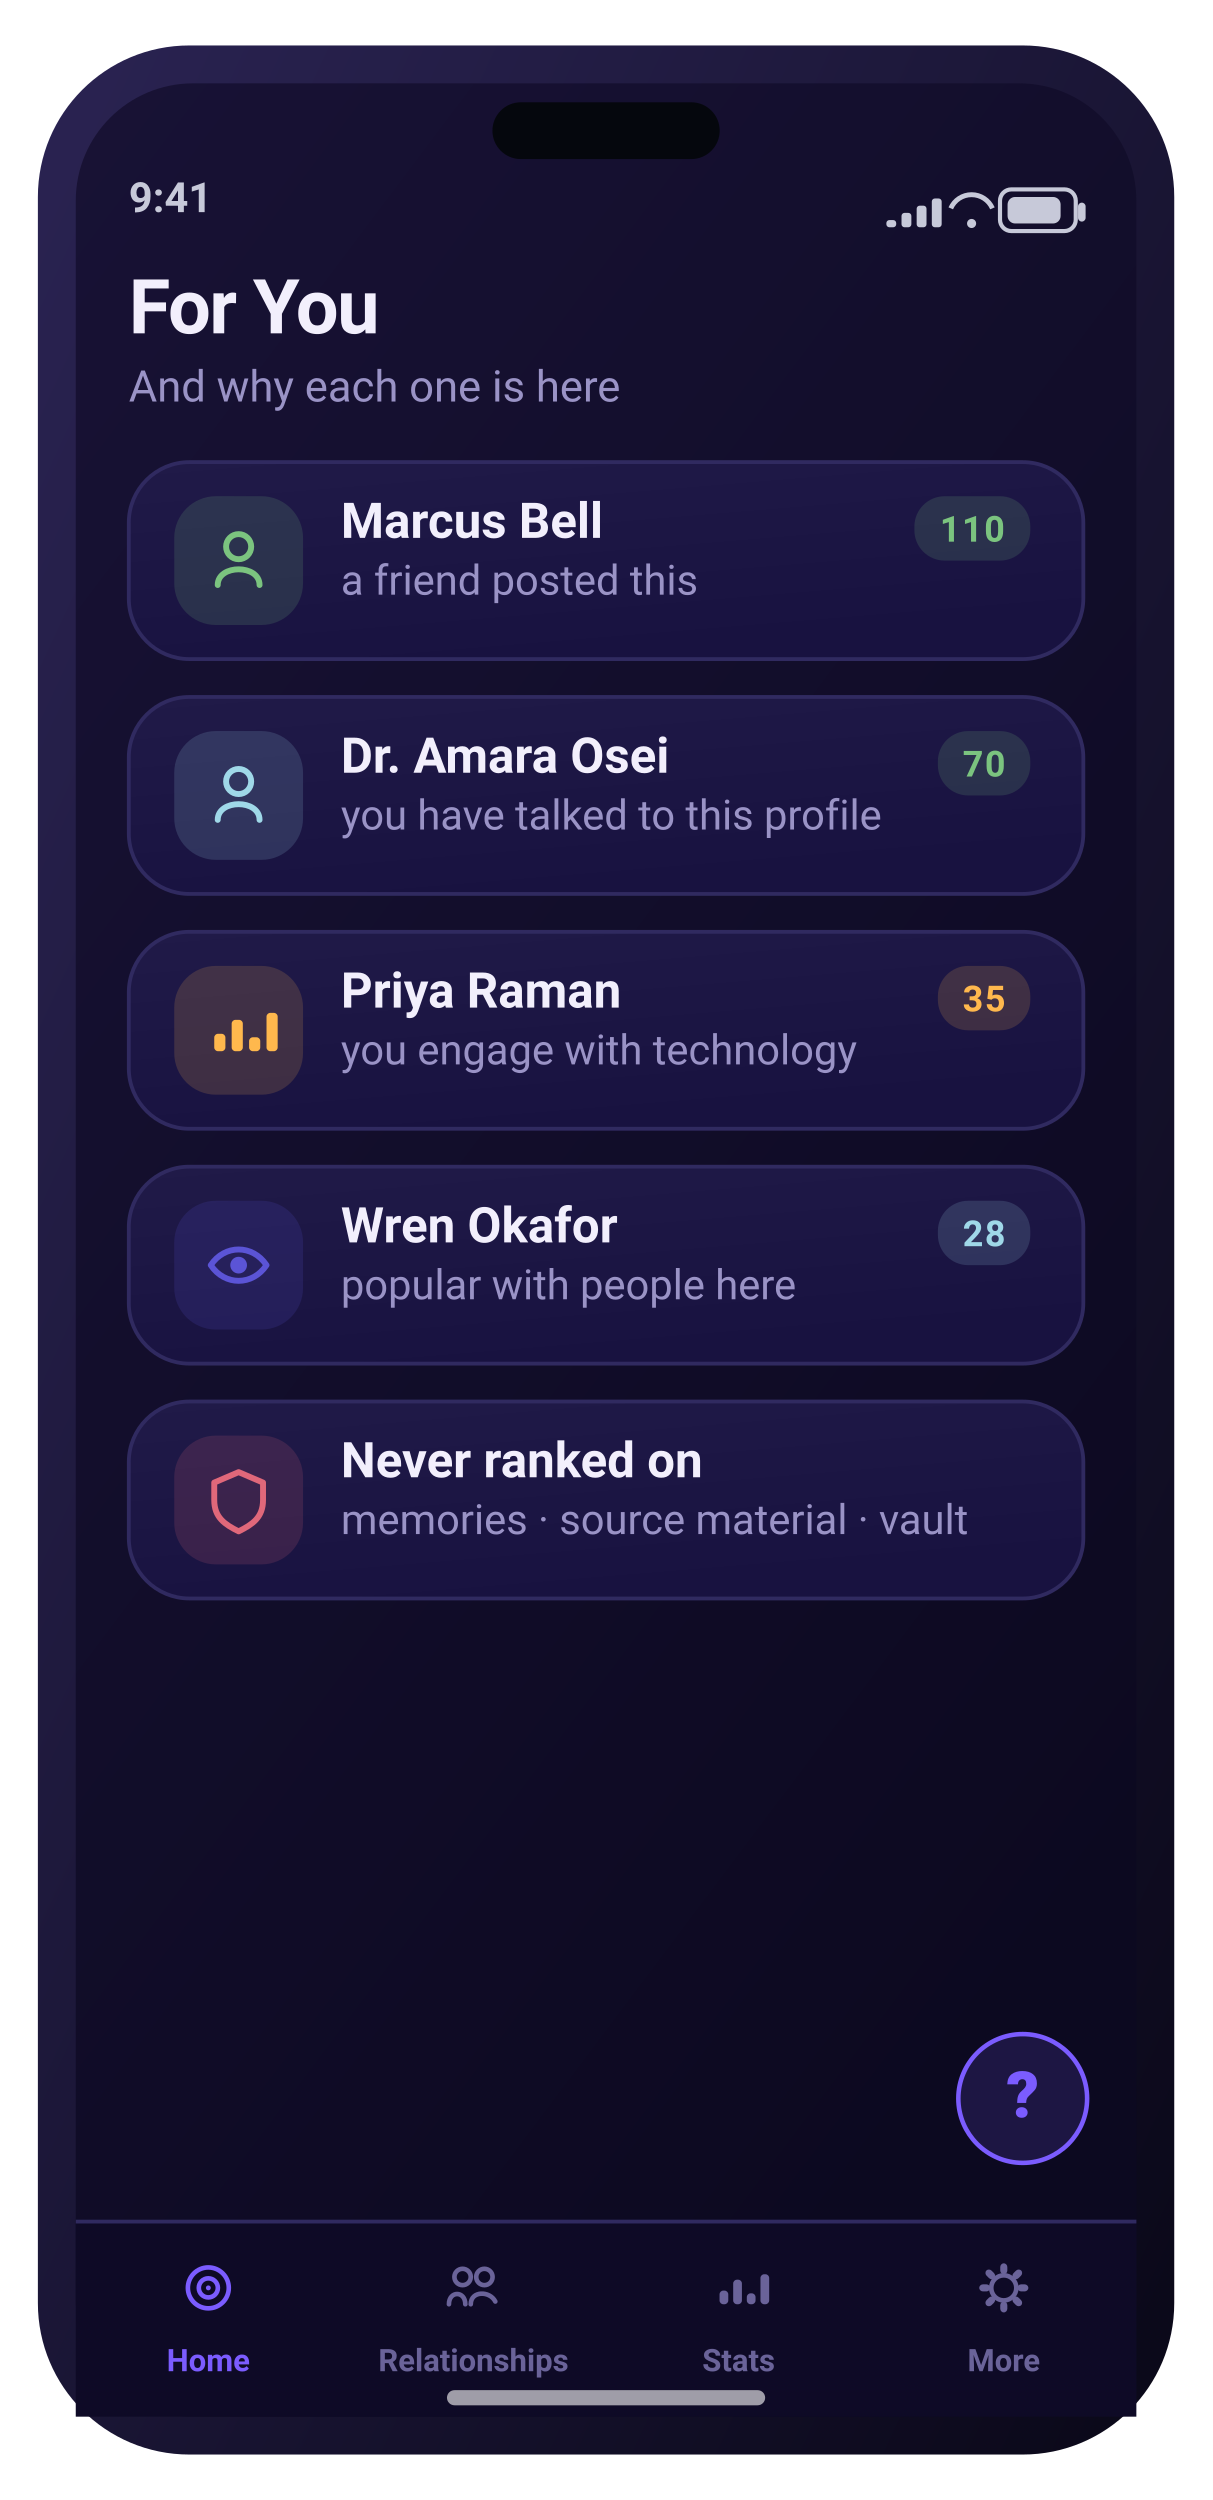
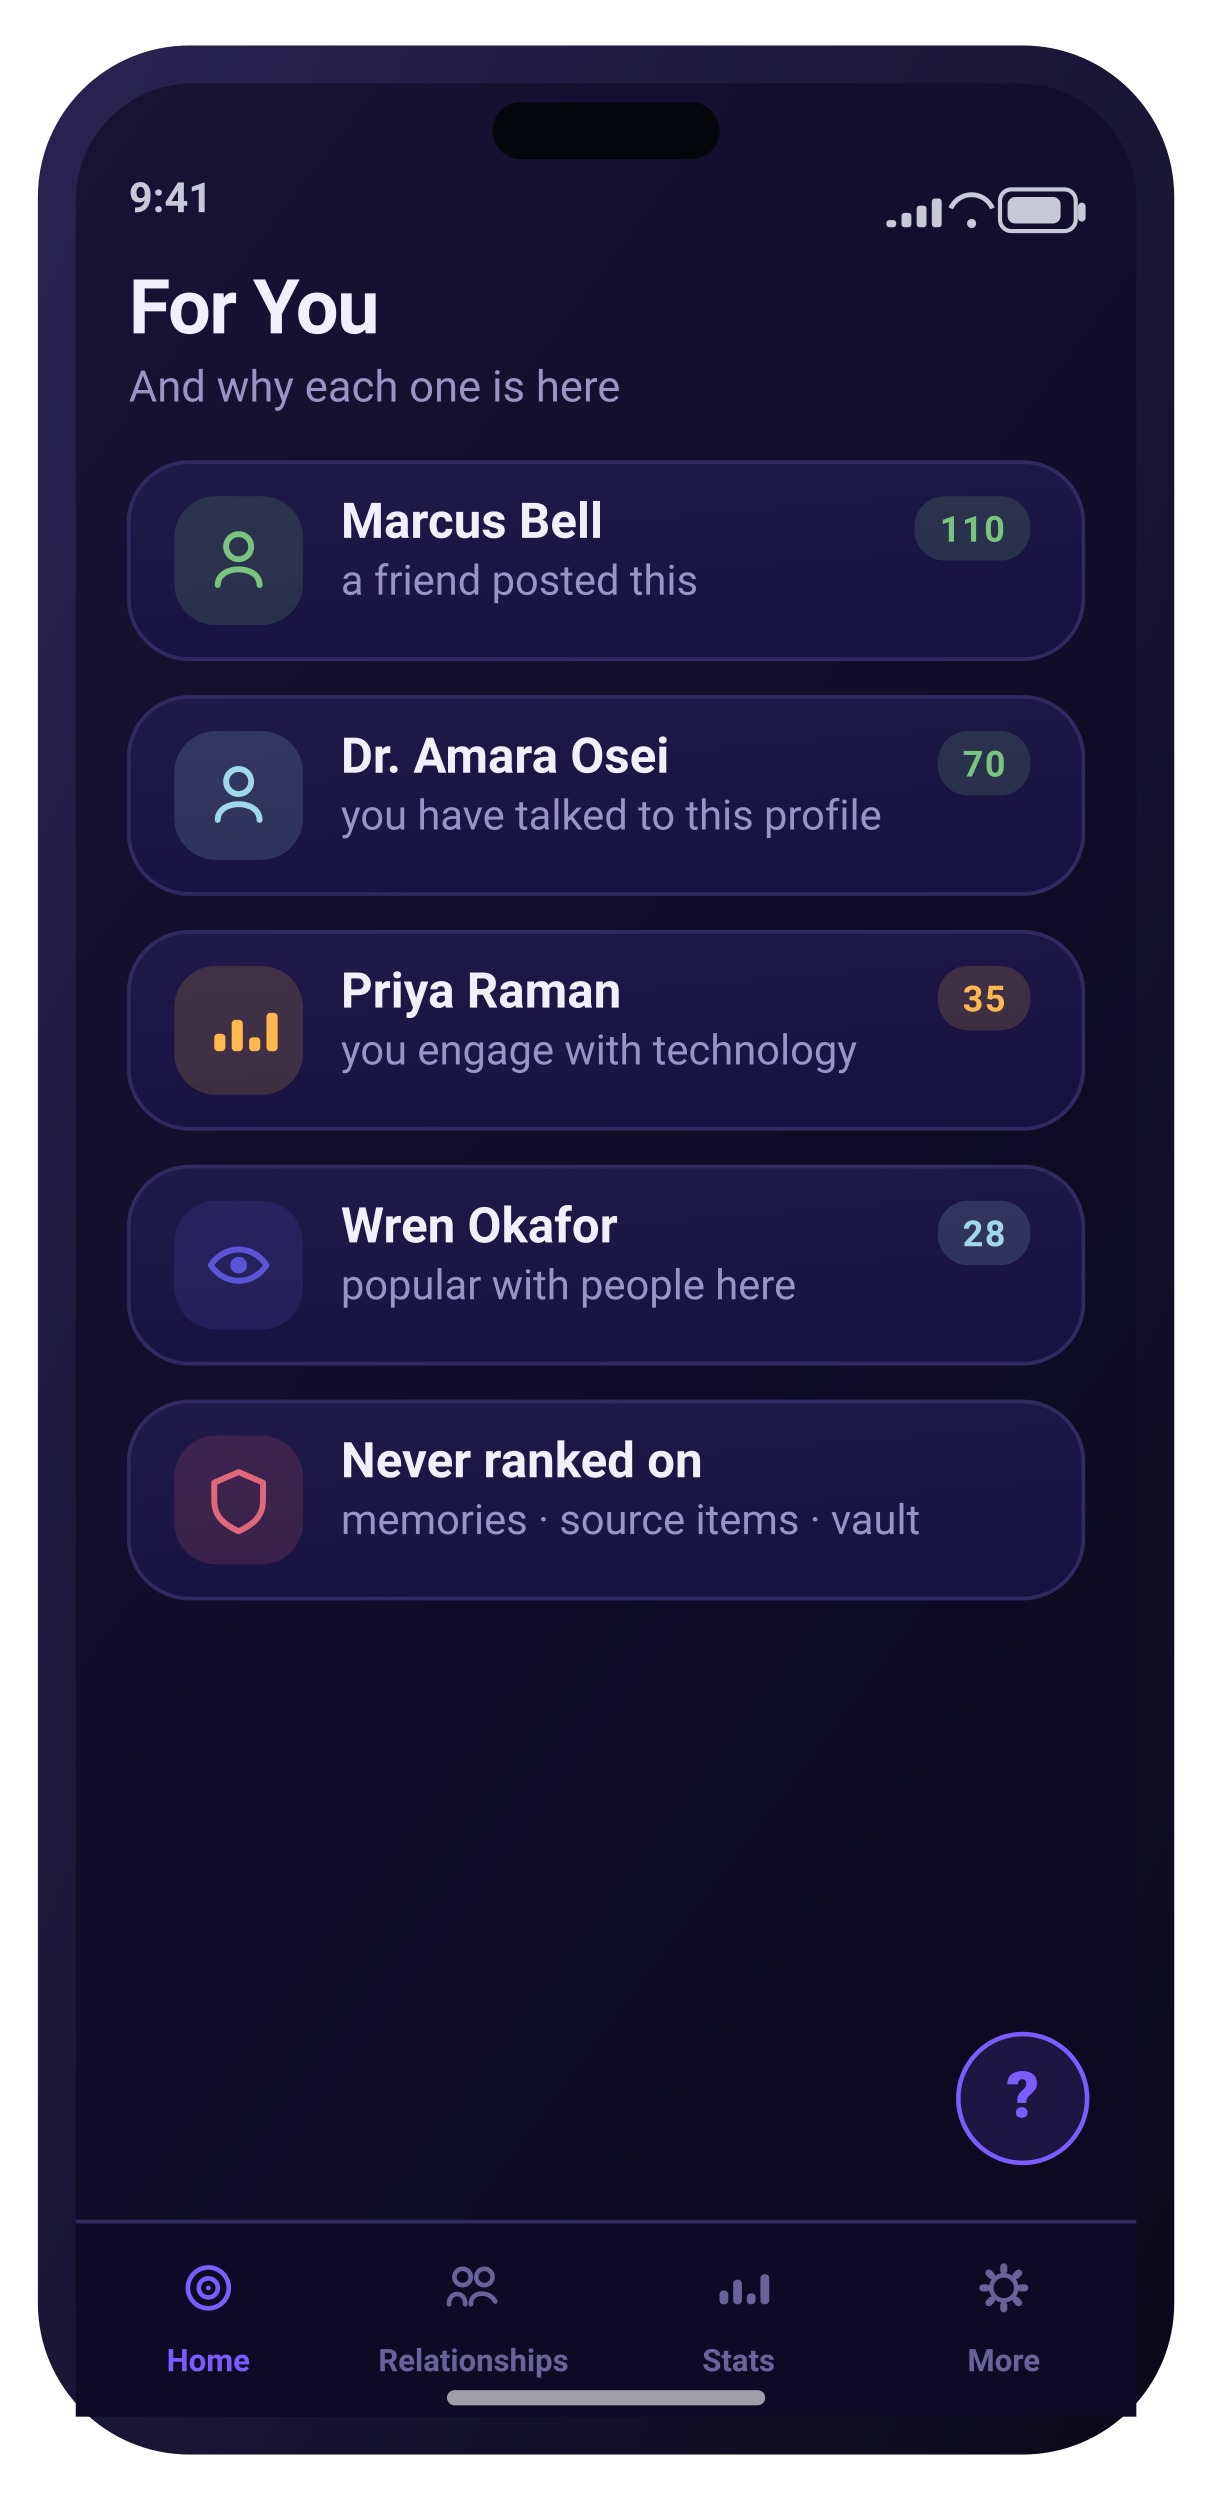
<svg xmlns="http://www.w3.org/2000/svg" width="320" height="660" viewBox="0 0 320 660" role="img" aria-label="For You screen">
  <defs>
    <linearGradient id="gScr" x1="0" y1="0" x2="0.6" y2="1">
      <stop offset="0" stop-color="#181235" />
      <stop offset="1" stop-color="#0c0920" />
    </linearGradient>
    <linearGradient id="gFrame" x1="0" y1="0" x2="1" y2="1">
      <stop offset="0" stop-color="#2a2352" />
      <stop offset="1" stop-color="#0a0818" />
    </linearGradient>
    <linearGradient id="gCard" x1="0" y1="0" x2="0.4" y2="1">
      <stop offset="0" stop-color="#201a48" />
      <stop offset="1" stop-color="#181240" />
    </linearGradient>
    <linearGradient id="gBrand" x1="0" y1="0" x2="1" y2="0">
      <stop offset="0" stop-color="#7b5cff" />
      <stop offset="1" stop-color="#9d7bff" />
    </linearGradient>
    <linearGradient id="gAmber" x1="0" y1="0" x2="1" y2="0">
      <stop offset="0" stop-color="#ffb84d" />
      <stop offset="1" stop-color="#ffd27a" />
    </linearGradient>
    <linearGradient id="mV" x1="0" y1="0" x2="1" y2="0">
      <stop offset="0" stop-color="#7b5cff" />
      <stop offset="1" stop-color="#9d7bff" />
    </linearGradient>
    <linearGradient id="mA" x1="0" y1="0" x2="1" y2="0">
      <stop offset="0" stop-color="#ffb84d" />
      <stop offset="1" stop-color="#ff9f45" />
    </linearGradient>
    <linearGradient id="mG" x1="0" y1="0" x2="1" y2="0">
      <stop offset="0" stop-color="#5fb87a" />
      <stop offset="1" stop-color="#7bc47f" />
    </linearGradient>
    <linearGradient id="mC" x1="0" y1="0" x2="1" y2="0">
      <stop offset="0" stop-color="#6bb6d6" />
      <stop offset="1" stop-color="#9fd8e8" />
    </linearGradient>
    <radialGradient id="orb" cx="36%" cy="30%" r="78%">
      <stop offset="0" stop-color="#d9ccff" />
      <stop offset="38%" stop-color="#7b5cff" />
      <stop offset="78%" stop-color="#3f3bc0" />
      <stop offset="100%" stop-color="#140f34" />
    </radialGradient>
    <radialGradient id="glow" cx="50%" cy="50%" r="50%">
      <stop offset="0" stop-color="#9fd8e8" stop-opacity="0.5" />
      <stop offset="1" stop-color="#9fd8e8" stop-opacity="0" />
    </radialGradient>
  </defs>
  <rect x="10.0" y="12.0" width="300.0" height="636.0" rx="40" fill="url(#gFrame)" />
  <rect x="20.0" y="22.0" width="280.0" height="616.0" rx="31" fill="url(#gScr)" />
  <rect x="130.0" y="27.0" width="60.0" height="15.0" rx="7.5" fill="#05070d" />
  <text x="34.0" y="56.0" font-family="-apple-system,BlinkMacSystemFont,'SF Pro Display','SF Pro Text','Segoe UI',Roboto,system-ui,sans-serif" font-size="11" font-weight="600" fill="#c7c9d9" text-anchor="start">9:41</text>
  <rect x="264.0" y="50.0" width="20.0" height="11.0" rx="3" fill="none" stroke="#c7c9d9" stroke-width="1.1" />
  <rect x="266.0" y="52.0" width="14.0" height="7.0" rx="2" fill="#c7c9d9" />
  <rect x="284.6" y="53.5" width="2.0" height="5.0" rx="1" fill="#c7c9d9" />
  <path d="M251 55 a6 6 0 0 1 11 0" fill="none" stroke="#c7c9d9" stroke-width="1.3" />
  <circle cx="256.5" cy="59" r="1.2" fill="#c7c9d9" />
  <rect x="234.0" y="58.1" width="2.6" height="1.9" rx="0.8" fill="#c7c9d9" />
  <rect x="238.0" y="56.2" width="2.6" height="3.8" rx="0.8" fill="#c7c9d9" />
  <rect x="242.0" y="54.3" width="2.6" height="5.7" rx="0.8" fill="#c7c9d9" />
  <rect x="246.0" y="52.4" width="2.6" height="7.6" rx="0.8" fill="#c7c9d9" />
  <text x="34.0" y="88.0" font-family="-apple-system,BlinkMacSystemFont,'SF Pro Display','SF Pro Text','Segoe UI',Roboto,system-ui,sans-serif" font-size="20" font-weight="700" fill="#f2effc" text-anchor="start" letter-spacing="-0.4">For You</text>
  <text x="34.0" y="106.0" font-family="-apple-system,BlinkMacSystemFont,'SF Pro Display','SF Pro Text','Segoe UI',Roboto,system-ui,sans-serif" font-size="11.5" font-weight="400" fill="#9a93c6" text-anchor="start">And why each one is here</text>
  <rect x="34.0" y="122.0" width="252.0" height="52.0" rx="16" fill="url(#gCard)" stroke="#302a60" stroke-width="1" />
  <rect x="46.0" y="131.0" width="34.0" height="34.0" rx="11" fill="rgba(123,196,127,0.16)" />
  <circle cx="63" cy="144.32" r="3.312" fill="none" stroke="#7bc47f" stroke-width="1.56" stroke-linecap="round" stroke-linejoin="round" />
  <path d="M57.48 154.44 c0 -5.52 11.04 -5.52 11.04 0" fill="none" stroke="#7bc47f" stroke-width="1.56" stroke-linecap="round" stroke-linejoin="round" />
  <text x="90.0" y="142.0" font-family="-apple-system,BlinkMacSystemFont,'SF Pro Display','SF Pro Text','Segoe UI',Roboto,system-ui,sans-serif" font-size="13" font-weight="600" fill="#f2effc" text-anchor="start">Marcus Bell</text>
  <text x="90.0" y="157.0" font-family="-apple-system,BlinkMacSystemFont,'SF Pro Display','SF Pro Text','Segoe UI',Roboto,system-ui,sans-serif" font-size="11" font-weight="400" fill="#9a93c6" text-anchor="start">a friend posted this</text>
  <rect x="241.4" y="131.0" width="30.6" height="17.0" rx="8" fill="rgba(123,196,127,0.16)" />
  <text x="256.7" y="143.0" font-family="-apple-system,BlinkMacSystemFont,'SF Pro Display','SF Pro Text','Segoe UI',Roboto,system-ui,sans-serif" font-size="9.5" font-weight="700" fill="#7bc47f" text-anchor="middle" letter-spacing="0.4">110</text>
  <rect x="34.0" y="184.0" width="252.0" height="52.0" rx="16" fill="url(#gCard)" stroke="#302a60" stroke-width="1" />
  <rect x="46.0" y="193.0" width="34.0" height="34.0" rx="11" fill="rgba(159,216,232,0.16)" />
  <circle cx="63" cy="206.32" r="3.312" fill="none" stroke="#9fd8e8" stroke-width="1.56" stroke-linecap="round" stroke-linejoin="round" />
  <path d="M57.48 216.44 c0 -5.52 11.04 -5.52 11.04 0" fill="none" stroke="#9fd8e8" stroke-width="1.56" stroke-linecap="round" stroke-linejoin="round" />
  <text x="90.0" y="204.0" font-family="-apple-system,BlinkMacSystemFont,'SF Pro Display','SF Pro Text','Segoe UI',Roboto,system-ui,sans-serif" font-size="13" font-weight="600" fill="#f2effc" text-anchor="start">Dr. Amara Osei</text>
  <text x="90.0" y="219.0" font-family="-apple-system,BlinkMacSystemFont,'SF Pro Display','SF Pro Text','Segoe UI',Roboto,system-ui,sans-serif" font-size="11" font-weight="400" fill="#9a93c6" text-anchor="start">you have talked to this profile</text>
  <rect x="247.6" y="193.0" width="24.4" height="17.0" rx="8" fill="rgba(123,196,127,0.16)" />
  <text x="259.8" y="205.0" font-family="-apple-system,BlinkMacSystemFont,'SF Pro Display','SF Pro Text','Segoe UI',Roboto,system-ui,sans-serif" font-size="9.5" font-weight="700" fill="#7bc47f" text-anchor="middle" letter-spacing="0.4">70</text>
  <rect x="34.0" y="246.0" width="252.0" height="52.0" rx="16" fill="url(#gCard)" stroke="#302a60" stroke-width="1" />
  <rect x="46.0" y="255.0" width="34.0" height="34.0" rx="11" fill="rgba(255,184,77,0.16)" />
  <rect x="56.56" y="272.92" width="2.944" height="4.6" rx="1" fill="#ffb84d" />
  <rect x="61.16" y="269.24" width="2.944" height="8.28" rx="1" fill="#ffb84d" />
  <rect x="65.76" y="273.84" width="2.944" height="3.68" rx="1" fill="#ffb84d" />
  <rect x="70.36" y="267.4" width="2.944" height="10.12" rx="1" fill="#ffb84d" />
  <text x="90.0" y="266.0" font-family="-apple-system,BlinkMacSystemFont,'SF Pro Display','SF Pro Text','Segoe UI',Roboto,system-ui,sans-serif" font-size="13" font-weight="600" fill="#f2effc" text-anchor="start">Priya Raman</text>
  <text x="90.0" y="281.0" font-family="-apple-system,BlinkMacSystemFont,'SF Pro Display','SF Pro Text','Segoe UI',Roboto,system-ui,sans-serif" font-size="11" font-weight="400" fill="#9a93c6" text-anchor="start">you engage with technology</text>
  <rect x="247.6" y="255.0" width="24.4" height="17.0" rx="8" fill="rgba(255,184,77,0.16)" />
  <text x="259.8" y="267.0" font-family="-apple-system,BlinkMacSystemFont,'SF Pro Display','SF Pro Text','Segoe UI',Roboto,system-ui,sans-serif" font-size="9.5" font-weight="700" fill="#ffb84d" text-anchor="middle" letter-spacing="0.4">35</text>
  <rect x="34.0" y="308.0" width="252.0" height="52.0" rx="16" fill="url(#gCard)" stroke="#302a60" stroke-width="1" />
  <rect x="46.0" y="317.0" width="34.0" height="34.0" rx="11" fill="rgba(91,84,214,0.16)" />
  <path d="M55.64 334.0 c3.68 -5.52 11.04 -5.52 14.72 0 c-3.68 5.52 -11.04 5.52 -14.72 0 Z" fill="none" stroke="#5b54d6" stroke-width="1.56" stroke-linecap="round" stroke-linejoin="round" />
  <circle cx="63" cy="334.0" r="2.208" fill="#5b54d6" />
  <text x="90.0" y="328.0" font-family="-apple-system,BlinkMacSystemFont,'SF Pro Display','SF Pro Text','Segoe UI',Roboto,system-ui,sans-serif" font-size="13" font-weight="600" fill="#f2effc" text-anchor="start">Wren Okafor</text>
  <text x="90.0" y="343.0" font-family="-apple-system,BlinkMacSystemFont,'SF Pro Display','SF Pro Text','Segoe UI',Roboto,system-ui,sans-serif" font-size="11" font-weight="400" fill="#9a93c6" text-anchor="start">popular with people here</text>
  <rect x="247.6" y="317.0" width="24.4" height="17.0" rx="8" fill="rgba(159,216,232,0.16)" />
  <text x="259.8" y="329.0" font-family="-apple-system,BlinkMacSystemFont,'SF Pro Display','SF Pro Text','Segoe UI',Roboto,system-ui,sans-serif" font-size="9.5" font-weight="700" fill="#9fd8e8" text-anchor="middle" letter-spacing="0.4">28</text>
  <rect x="34.0" y="370.0" width="252.0" height="52.0" rx="16" fill="url(#gCard)" stroke="#302a60" stroke-width="1" />
  <rect x="46.0" y="379.0" width="34.0" height="34.0" rx="11" fill="rgba(224,104,122,0.16)" />
  <path d="M63 388.64 l6.44 2.76 v4.6 c0 4.6 -2.76 6.44 -6.44 8.28 c-3.68 -1.84 -6.44 -3.68 -6.44 -8.28 v-4.6 Z" fill="none" stroke="#e0687a" stroke-width="1.56" stroke-linecap="round" stroke-linejoin="round" />
  <text x="90.0" y="390.0" font-family="-apple-system,BlinkMacSystemFont,'SF Pro Display','SF Pro Text','Segoe UI',Roboto,system-ui,sans-serif" font-size="13" font-weight="600" fill="#f2effc" text-anchor="start">Never ranked on</text>
-   <text x="90.0" y="405.0" font-family="-apple-system,BlinkMacSystemFont,'SF Pro Display','SF Pro Text','Segoe UI',Roboto,system-ui,sans-serif" font-size="11" font-weight="400" fill="#9a93c6" text-anchor="start">memories · source material · vault</text>
+   <text x="90.0" y="405.0" font-family="-apple-system,BlinkMacSystemFont,'SF Pro Display','SF Pro Text','Segoe UI',Roboto,system-ui,sans-serif" font-size="11" font-weight="400" fill="#9a93c6" text-anchor="start">memories · source items · vault</text>
  <rect x="20.0" y="586.0" width="280.0" height="52.0" rx="0" fill="#0e0a26" />
  <rect x="20" y="586" width="280" height="1" fill="#302a60" />
  <circle cx="55.0" cy="604" r="5.4" fill="none" stroke="#7b5cff" stroke-width="1.22" stroke-linecap="round" stroke-linejoin="round" />
  <circle cx="55.0" cy="604" r="2.52" fill="none" stroke="#7b5cff" stroke-width="1.22" stroke-linecap="round" stroke-linejoin="round" />
  <circle cx="55.0" cy="604" r="0.648" fill="#7b5cff" />
  <text x="55.0" y="626.0" font-family="-apple-system,BlinkMacSystemFont,'SF Pro Display','SF Pro Text','Segoe UI',Roboto,system-ui,sans-serif" font-size="8.2" font-weight="600" fill="#7b5cff" text-anchor="middle">Home</text>
  <circle cx="122.12" cy="601.12" r="2.16" fill="none" stroke="#6a6399" stroke-width="1.22" stroke-linecap="round" stroke-linejoin="round" />
  <circle cx="127.88" cy="601.12" r="2.16" fill="none" stroke="#6a6399" stroke-width="1.22" stroke-linecap="round" stroke-linejoin="round" />
  <path d="M118.52 608.32 c0 -3.6 4.32 -3.6 4.32 0 M124.28 608.32 c0 -3.6 5.04 -3.6 6.48 -0.72" fill="none" stroke="#6a6399" stroke-width="1.22" stroke-linecap="round" stroke-linejoin="round" />
  <text x="125.0" y="626.0" font-family="-apple-system,BlinkMacSystemFont,'SF Pro Display','SF Pro Text','Segoe UI',Roboto,system-ui,sans-serif" font-size="8.2" font-weight="600" fill="#6a6399" text-anchor="middle">Relationships</text>
  <rect x="189.96" y="604.72" width="2.304" height="3.6" rx="1" fill="#6a6399" />
  <rect x="193.56" y="601.84" width="2.304" height="6.48" rx="1" fill="#6a6399" />
  <rect x="197.16" y="605.44" width="2.304" height="2.88" rx="1" fill="#6a6399" />
  <rect x="200.76" y="600.4" width="2.304" height="7.92" rx="1" fill="#6a6399" />
  <text x="195.0" y="626.0" font-family="-apple-system,BlinkMacSystemFont,'SF Pro Display','SF Pro Text','Segoe UI',Roboto,system-ui,sans-serif" font-size="8.2" font-weight="600" fill="#6a6399" text-anchor="middle">Stats</text>
  <rect x="264.064" y="597.52" width="1.872" height="2.88" rx="1" transform="rotate(0 265.0 604)" fill="#6a6399" />
  <rect x="264.064" y="597.52" width="1.872" height="2.88" rx="1" transform="rotate(45 265.0 604)" fill="#6a6399" />
  <rect x="264.064" y="597.52" width="1.872" height="2.88" rx="1" transform="rotate(90 265.0 604)" fill="#6a6399" />
  <rect x="264.064" y="597.52" width="1.872" height="2.88" rx="1" transform="rotate(135 265.0 604)" fill="#6a6399" />
  <rect x="264.064" y="597.52" width="1.872" height="2.88" rx="1" transform="rotate(180 265.0 604)" fill="#6a6399" />
  <rect x="264.064" y="597.52" width="1.872" height="2.88" rx="1" transform="rotate(225 265.0 604)" fill="#6a6399" />
  <rect x="264.064" y="597.52" width="1.872" height="2.88" rx="1" transform="rotate(270 265.0 604)" fill="#6a6399" />
  <rect x="264.064" y="597.52" width="1.872" height="2.88" rx="1" transform="rotate(315 265.0 604)" fill="#6a6399" />
  <circle cx="265.0" cy="604" r="3.312" fill="none" stroke="#6a6399" stroke-width="1.22" stroke-linecap="round" stroke-linejoin="round" />
  <text x="265.0" y="626.0" font-family="-apple-system,BlinkMacSystemFont,'SF Pro Display','SF Pro Text','Segoe UI',Roboto,system-ui,sans-serif" font-size="8.2" font-weight="600" fill="#6a6399" text-anchor="middle">More</text>
  <circle cx="270" cy="554" r="17" fill="rgba(123,92,255,0.16)" stroke="#7b5cff" stroke-width="1.2" />
  <text x="270.0" y="559.0" font-family="-apple-system,BlinkMacSystemFont,'SF Pro Display','SF Pro Text','Segoe UI',Roboto,system-ui,sans-serif" font-size="17" font-weight="800" fill="#7b5cff" text-anchor="middle">?</text>
  <rect x="118.0" y="631.0" width="84.0" height="4.0" rx="2" fill="rgba(255,255,255,0.6)" />
</svg>
